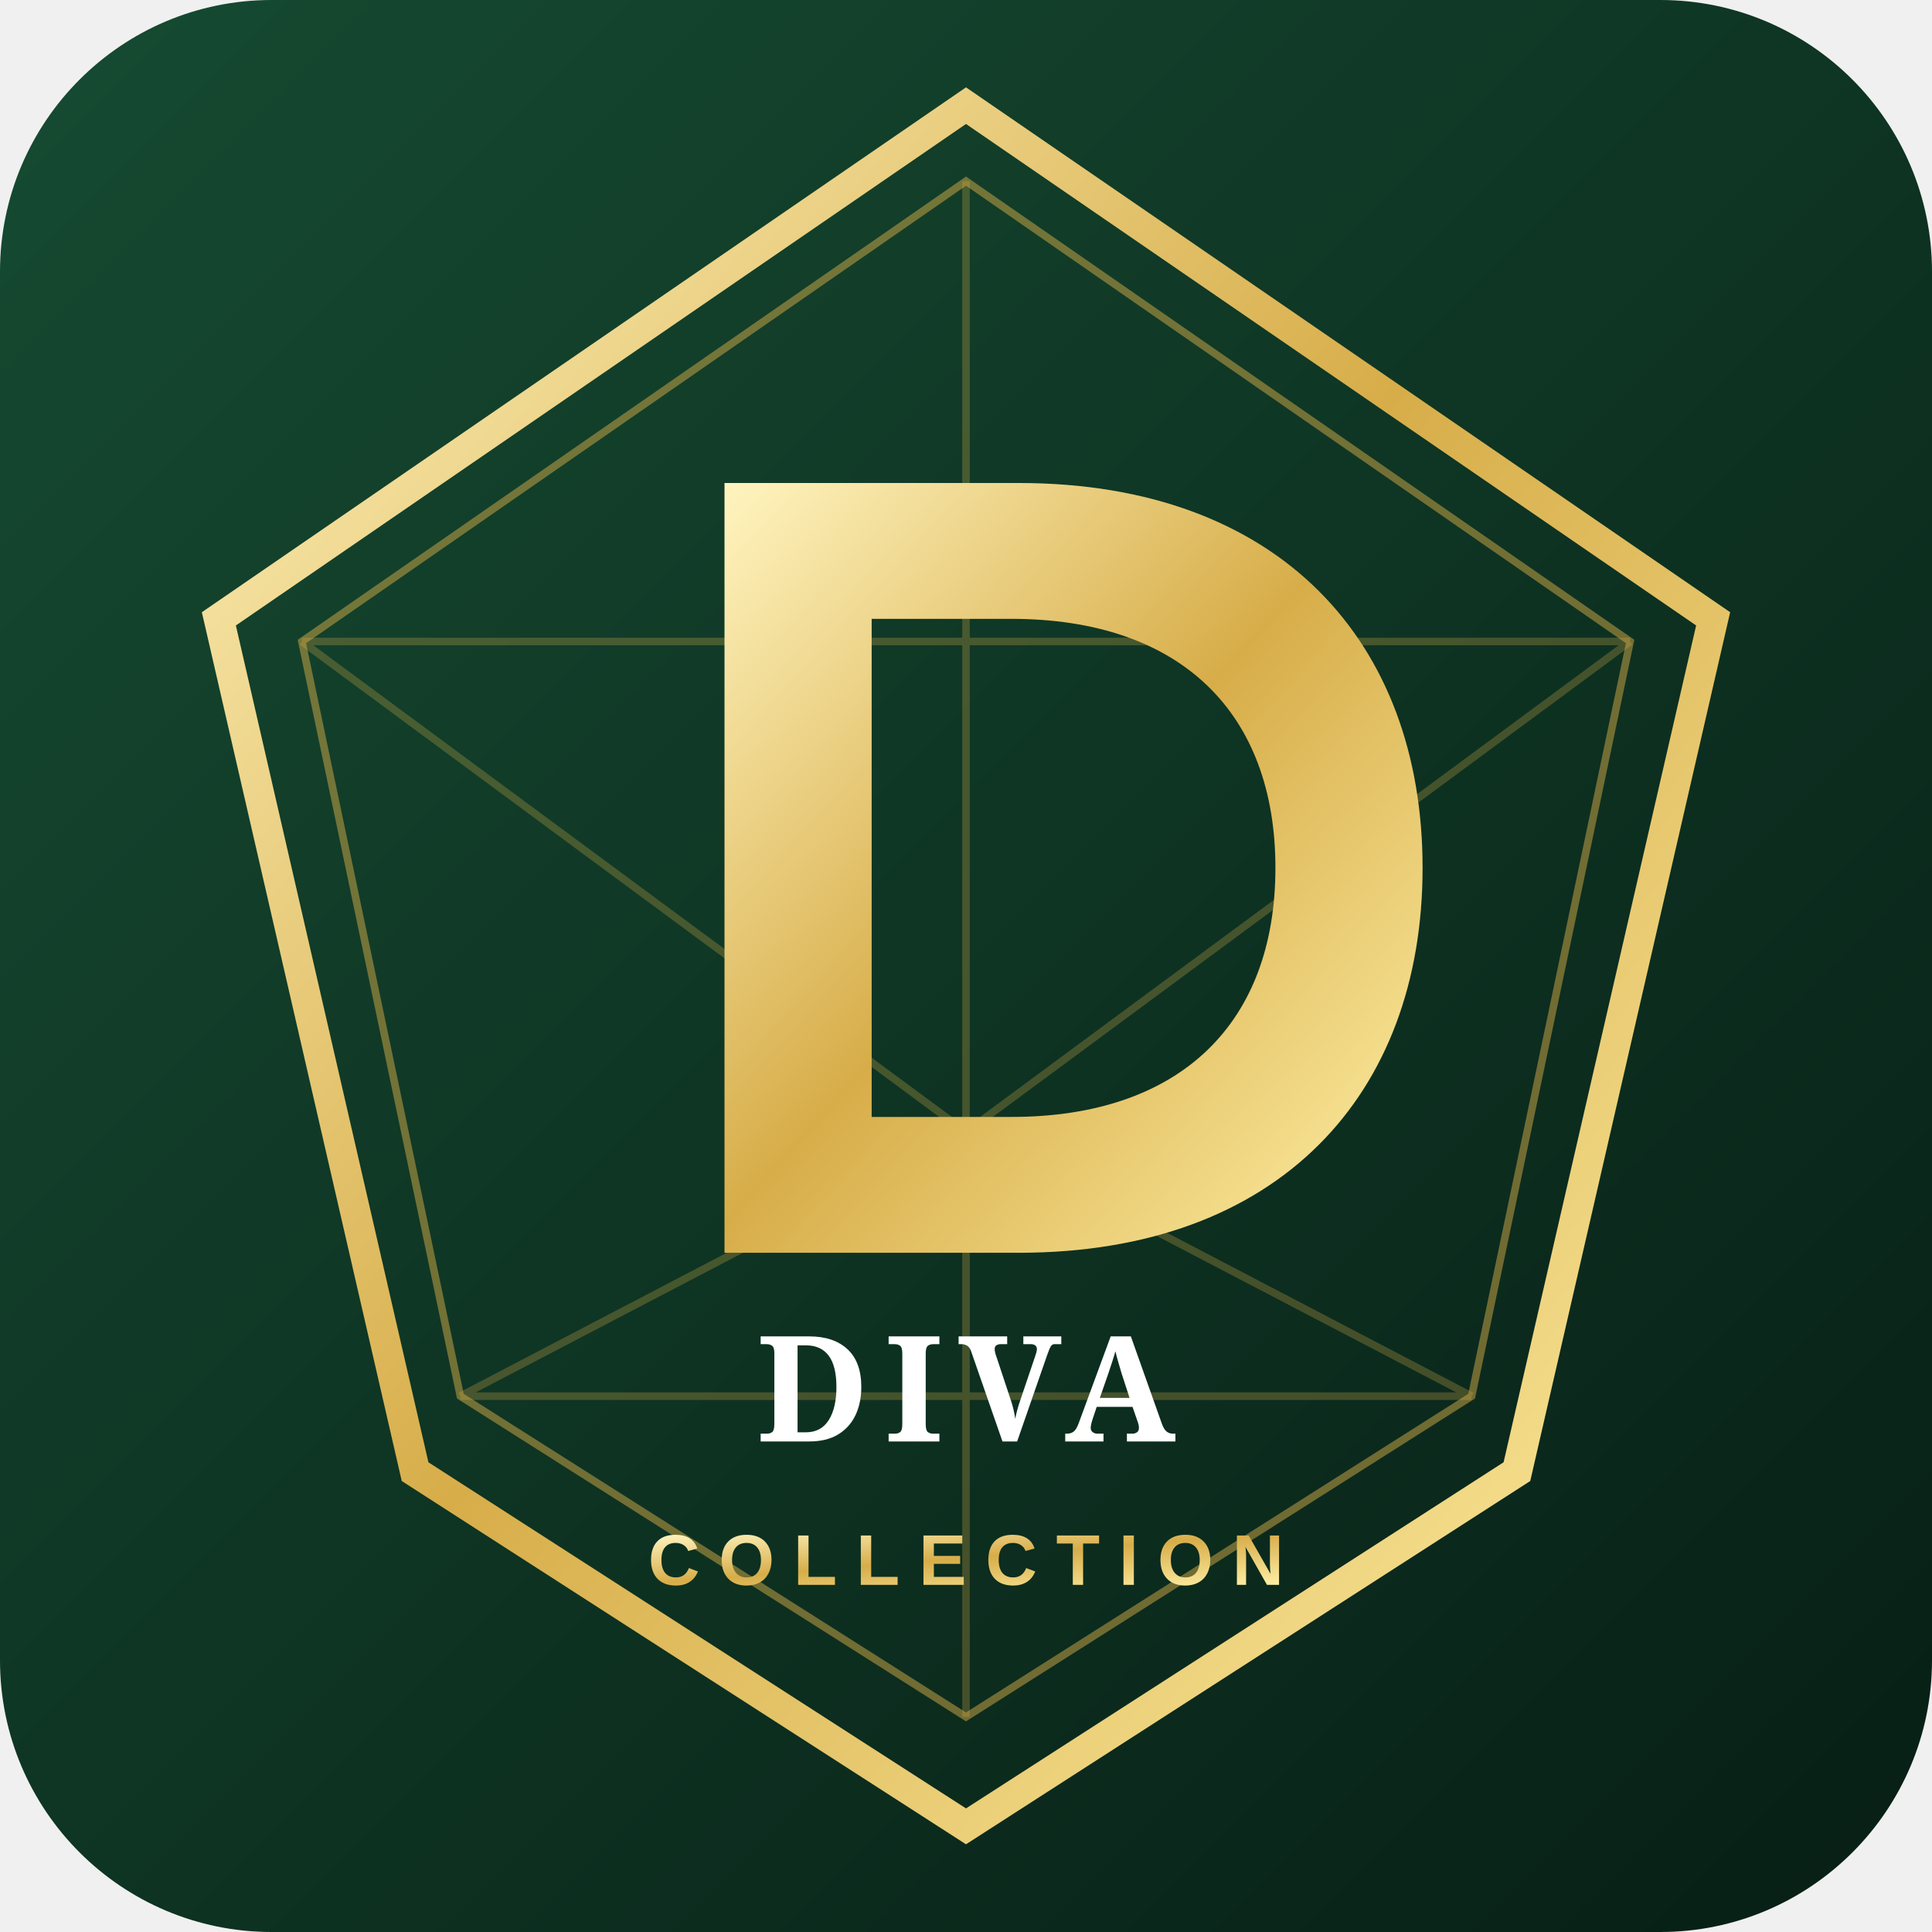
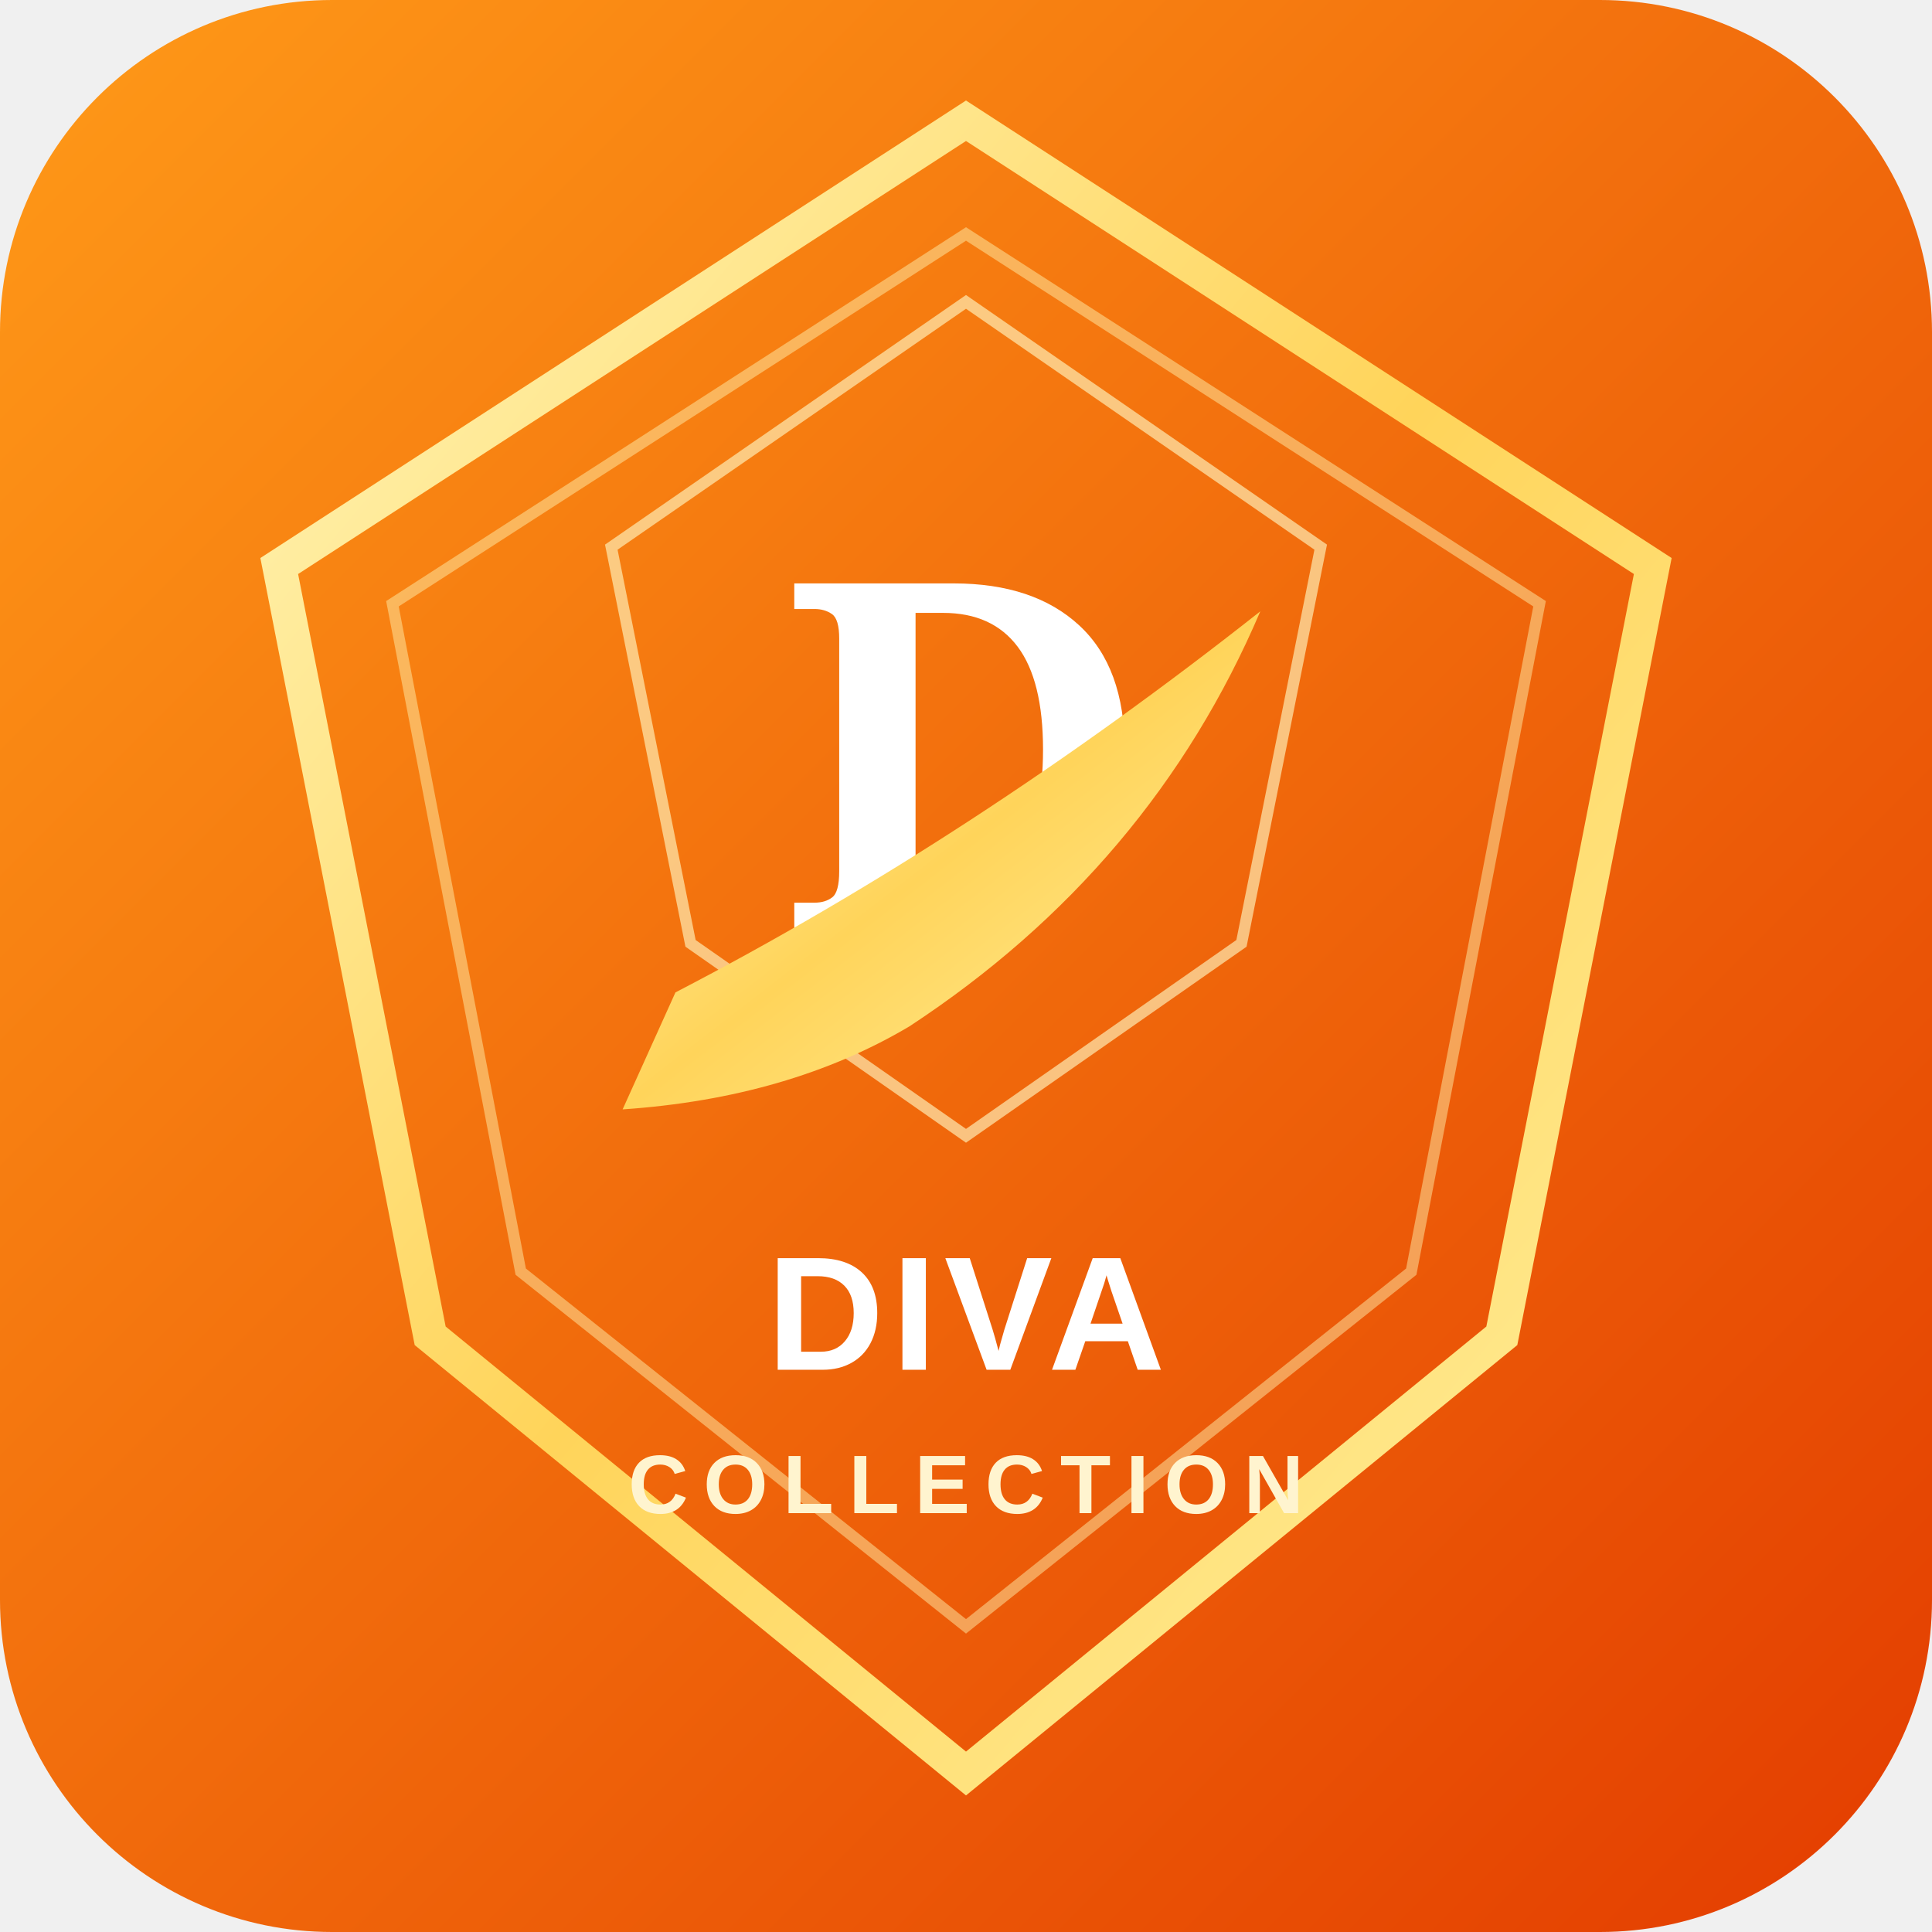
<svg xmlns="http://www.w3.org/2000/svg" viewBox="0 0 512 512" role="img" aria-label="Diva Collection">
  <defs>
    <linearGradient id="bg" x1="0" y1="0" x2="1" y2="1">
-       <stop stop-color="#164b32" />
-       <stop offset="1" stop-color="#071e15" />
+       <stop stop-color="#ff9a18" />
+       <stop offset="1" stop-color="#e33c00" />
    </linearGradient>
    <linearGradient id="gold" x1="0" y1="0" x2="1" y2="1">
-       <stop stop-color="#fff4bf" />
-       <stop offset=".48" stop-color="#d7ad49" />
-       <stop offset="1" stop-color="#fff0a6" />
+       <stop stop-color="#fff5b8" />
+       <stop offset=".5" stop-color="#ffd45a" />
+       <stop offset="1" stop-color="#fff0a0" />
    </linearGradient>
  </defs>
-   <rect width="512" height="512" rx="72" fill="url(#bg)" />
-   <path d="M256 28 454 164 402 390 256 484 110 390 58 164Z" fill="none" stroke="url(#gold)" stroke-width="8" />
-   <path d="M256 48 432 170 390 370 256 455 122 370 80 170Z" fill="none" stroke="#d7ad49" stroke-opacity=".5" stroke-width="2" />
-   <path d="M256 48V455M80 170H432M122 370H390M80 170 256 300 432 170M122 370 256 300 390 370" fill="none" stroke="#d7ad49" stroke-opacity=".28" stroke-width="2" />
-   <path d="M192 128H270C339 128 377 170 377 230S339 332 270 332H192ZM231 164V296H268C313 296 338 271 338 230S313 164 268 164Z" fill="url(#gold)" fill-rule="evenodd" />
-   <text x="256" y="382" text-anchor="middle" font-family="Georgia,serif" font-size="39" letter-spacing="4" font-weight="bold" fill="#fff">DIVA</text>
-   <text x="256" y="420" text-anchor="middle" font-family="Arial,sans-serif" font-size="19" letter-spacing="5" font-weight="bold" fill="url(#gold)">COLLECTION</text>
+   <rect width="512" height="512" rx="88" fill="url(#bg)" />
+   <path d="M256 32 438 150 398 354 256 470 114 354 74 150Z" fill="none" stroke="url(#gold)" stroke-width="9" />
+   <path d="M256 62 408 160 374 337 256 431 138 337 104 160Z" fill="none" stroke="#fff2b0" stroke-opacity=".48" stroke-width="3" />
+   <path d="M256 80 350 145 329 250 256 301 183 250 162 145Z" fill="none" stroke="#fff5bf" stroke-width="3" stroke-opacity=".65" />
+   <text x="256" y="246" text-anchor="middle" font-family="Georgia,serif" font-size="128" font-weight="bold" fill="#fff">D</text>
+   <path d="M179 263 Q258 222 334 162 Q305 230 241 272 Q209 291 165 294Z" fill="url(#gold)" />
+   <text x="256" y="363" text-anchor="middle" font-family="Arial,sans-serif" font-size="43" font-weight="900" letter-spacing="2" fill="#fff">DIVA</text>
+   <text x="256" y="401" text-anchor="middle" font-family="Arial,sans-serif" font-size="22" font-weight="700" letter-spacing="4" fill="#fff4cf">COLLECTION</text>
</svg>
